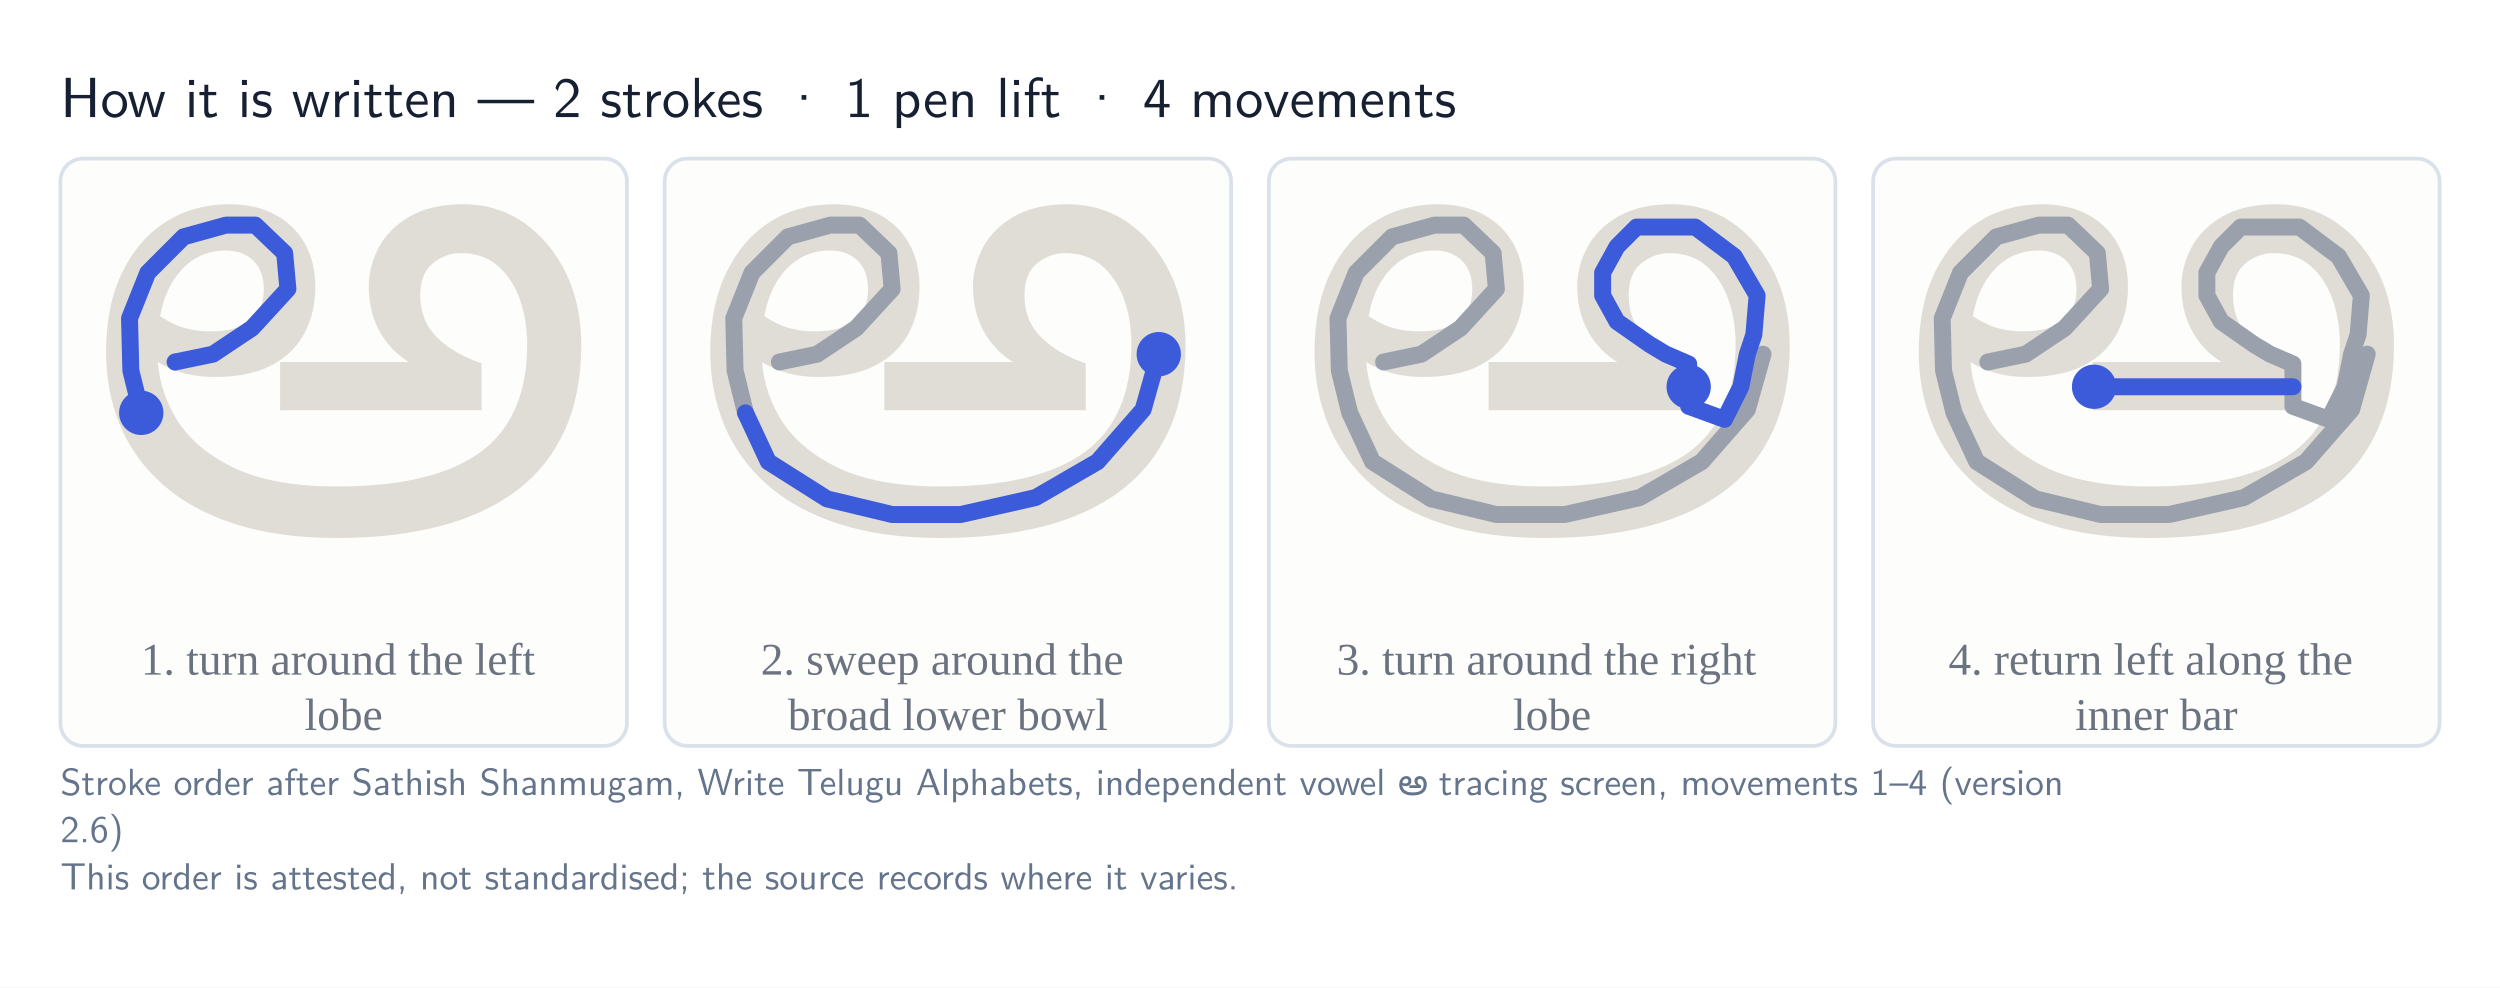
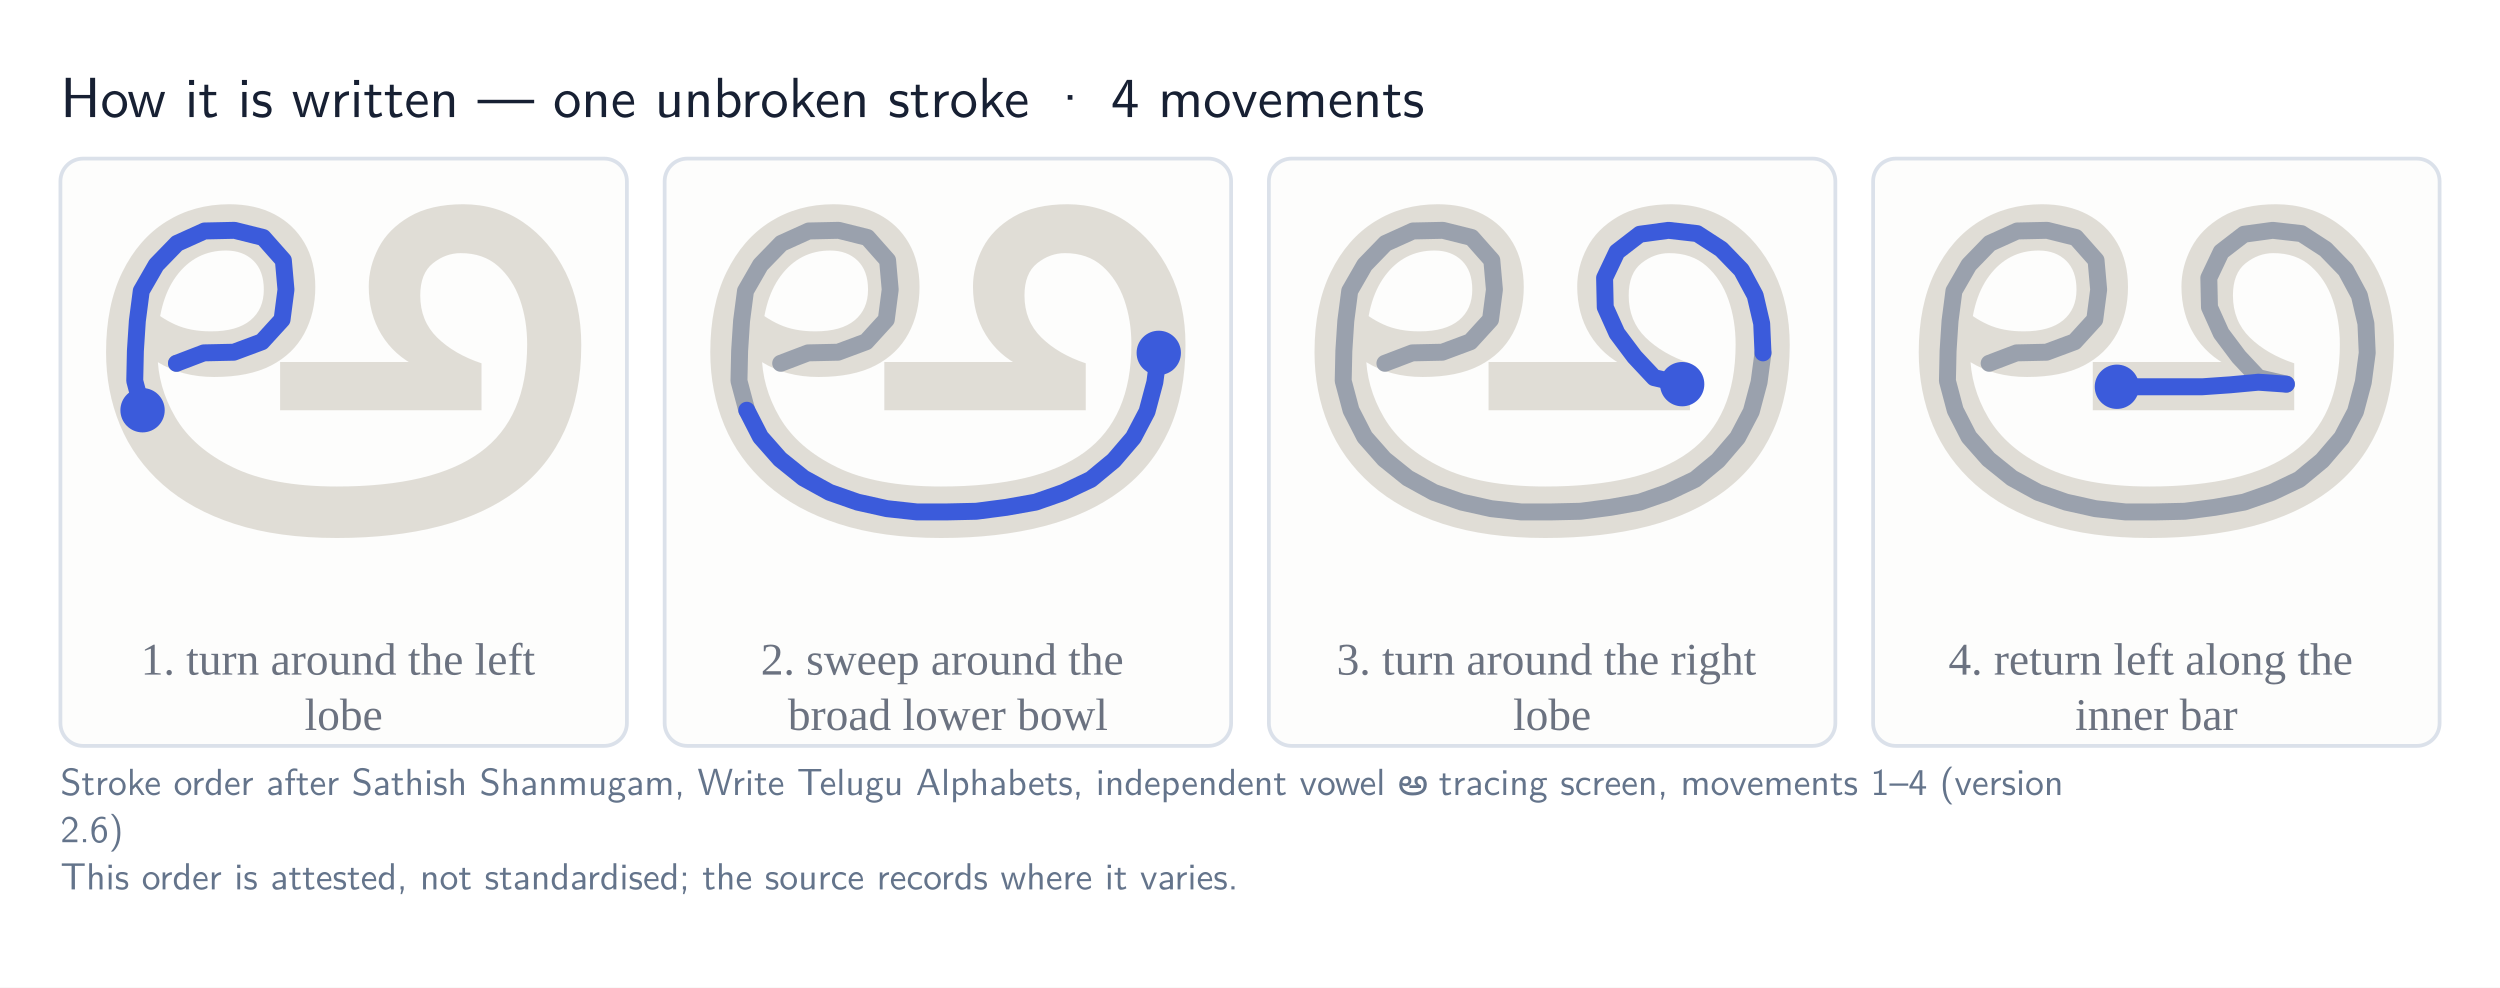
- <svg xmlns="http://www.w3.org/2000/svg" width="662" height="261.51" viewBox="0 0 662 261.51" role="img" aria-label="How to write అ: 2 strokes · 1 pen lift · 4 movements">
+ <svg xmlns="http://www.w3.org/2000/svg" width="662" height="261.51" viewBox="0 0 662 261.51" role="img" aria-label="How to write అ: one unbroken stroke · 4 movements">
  <rect x="0" y="0" width="662" height="261.51" fill="#ffffff" />
-   <text x="16" y="31" font-family="Latin Modern Sans, sans-serif" font-size="15" fill="#172033">How it is written — 2 strokes · 1 pen lift · 4 movements</text>
+   <text x="16" y="31" font-family="Latin Modern Sans, sans-serif" font-size="15" fill="#172033">How it is written — one unbroken stroke · 4 movements</text>
  <rect x="16" y="42" width="150" height="155.51" rx="6" fill="#fdfdfc" stroke="#dbe1ea" stroke-width="1" />
  <svg x="16" y="42" width="150" height="155.51" viewBox="-34 -570 869 900.9" preserveAspectRatio="xMidYMid meet" overflow="hidden">
    <g transform="scale(1,-1)">
      <path class="ductus__glyph" d="M390 -12Q300 -12 233.5 9.5Q167 31 123 70Q79 109 57.5 161Q36 213 36 273Q36 345 61 396Q86 447 128.5 473.5Q171 500 225 500Q265 500 294.5 484.5Q324 469 340.5 440.5Q357 412 357 373Q357 333 340 301.5Q323 270 289 252.5Q255 235 202 235Q152 235 115 258Q78 281 58 304L82 366Q90 355 104.5 340.5Q119 326 142 315.5Q165 305 197 305Q237 305 257.5 322Q278 339 278 369Q278 398 262 413.5Q246 429 220 429Q173 429 144 390Q115 351 115 280L115 271Q115 220 142.5 173Q170 126 230.5 96.5Q291 67 390 67Q538 67 610 119.5Q682 172 682 285Q682 322 671 353.5Q660 385 637.5 405Q615 425 580 425Q557 425 537.5 409.5Q518 394 518 360Q518 321 544 295.5Q570 270 612 256L612 184L303 184L303 258L522 258L513 251Q478 268 458.5 300Q439 332 439 374Q439 404 454 433Q469 462 501.5 481Q534 500 584 500Q636 500 676.5 472Q717 444 741 395.5Q765 347 765 284Q765 209 739.5 153Q714 97 665.5 60.5Q617 24 547.5 6Q478 -12 390 -12Z" fill="#e0ddd6" fill-rule="nonzero" />
-       <path class="ductus__done" d="M142 258 L142 258" fill="none" stroke="#9aa1ad" stroke-width="26" stroke-linecap="round" stroke-linejoin="round" />
-       <path class="ductus__pen" d="M142 258 L200 270 L260 310 L315 370 L310 425 L265 468 L220 468 L155 450 L100 395 L72 325 L74 245 L90 180" fill="none" stroke="#3b5bdb" stroke-width="26" stroke-linecap="round" stroke-linejoin="round" />
-       <circle class="ductus__tip" cx="90" cy="180" r="34" fill="#3b5bdb" />
+       <path class="ductus__done" d="M144 256 L144 256" fill="none" stroke="#9aa1ad" stroke-width="26" stroke-linecap="round" stroke-linejoin="round" />
+       <path class="ductus__pen" d="M144 256 L186 272 L232 273 L275 289 L306 323 L312 369 L308 414 L277 449 L233 460 L187 459 L145 440 L113 407 L90 367 L84 321 L81 275 L80 229 L92 184" fill="none" stroke="#3b5bdb" stroke-width="26" stroke-linecap="round" stroke-linejoin="round" />
+       <circle class="ductus__tip" cx="92" cy="184" r="34" fill="#3b5bdb" />
    </g>
    <text class="ductus__caption" x="400.5" y="221.6" text-anchor="middle" font-size="69.6" fill="#6b7280">
      <tspan x="400.5" y="221.6">1. turn around the left</tspan>
      <tspan x="400.5" y="306.5">lobe</tspan>
    </text>
  </svg>
  <rect x="176" y="42" width="150" height="155.51" rx="6" fill="#fdfdfc" stroke="#dbe1ea" stroke-width="1" />
  <svg x="176" y="42" width="150" height="155.51" viewBox="-34 -570 869 900.9" preserveAspectRatio="xMidYMid meet" overflow="hidden">
    <g transform="scale(1,-1)">
      <path class="ductus__glyph" d="M390 -12Q300 -12 233.5 9.5Q167 31 123 70Q79 109 57.5 161Q36 213 36 273Q36 345 61 396Q86 447 128.5 473.5Q171 500 225 500Q265 500 294.5 484.5Q324 469 340.5 440.5Q357 412 357 373Q357 333 340 301.5Q323 270 289 252.5Q255 235 202 235Q152 235 115 258Q78 281 58 304L82 366Q90 355 104.5 340.5Q119 326 142 315.5Q165 305 197 305Q237 305 257.5 322Q278 339 278 369Q278 398 262 413.5Q246 429 220 429Q173 429 144 390Q115 351 115 280L115 271Q115 220 142.5 173Q170 126 230.5 96.5Q291 67 390 67Q538 67 610 119.5Q682 172 682 285Q682 322 671 353.5Q660 385 637.5 405Q615 425 580 425Q557 425 537.5 409.5Q518 394 518 360Q518 321 544 295.5Q570 270 612 256L612 184L303 184L303 258L522 258L513 251Q478 268 458.5 300Q439 332 439 374Q439 404 454 433Q469 462 501.5 481Q534 500 584 500Q636 500 676.5 472Q717 444 741 395.5Q765 347 765 284Q765 209 739.5 153Q714 97 665.5 60.5Q617 24 547.5 6Q478 -12 390 -12Z" fill="#e0ddd6" fill-rule="nonzero" />
-       <path class="ductus__done" d="M142 258 L200 270 L260 310 L315 370 L310 425 L265 468 L220 468 L155 450 L100 395 L72 325 L74 245 L90 180 L90 180" fill="none" stroke="#9aa1ad" stroke-width="26" stroke-linecap="round" stroke-linejoin="round" />
-       <path class="ductus__pen" d="M90 180 L125 105 L215 48 L315 24 L420 24 L535 50 L630 105 L700 185 L724 270" fill="none" stroke="#3b5bdb" stroke-width="26" stroke-linecap="round" stroke-linejoin="round" />
-       <circle class="ductus__tip" cx="724" cy="270" r="34" fill="#3b5bdb" />
+       <path class="ductus__done" d="M144 256 L186 272 L232 273 L275 289 L306 323 L312 369 L308 414 L277 449 L233 460 L187 459 L145 440 L113 407 L90 367 L84 321 L81 275 L80 229 L92 184 L92 184" fill="none" stroke="#9aa1ad" stroke-width="26" stroke-linecap="round" stroke-linejoin="round" />
+       <path class="ductus__pen" d="M92 184 L113 143 L143 109 L179 80 L219 58 L262 43 L307 33 L353 28 L399 28 L444 29 L490 35 L535 43 L578 58 L620 78 L655 107 L685 142 L706 182 L718 227 L724 272" fill="none" stroke="#3b5bdb" stroke-width="26" stroke-linecap="round" stroke-linejoin="round" />
+       <circle class="ductus__tip" cx="724" cy="272" r="34" fill="#3b5bdb" />
    </g>
    <text class="ductus__caption" x="400.5" y="221.6" text-anchor="middle" font-size="69.6" fill="#6b7280">
      <tspan x="400.5" y="221.6">2. sweep around the</tspan>
      <tspan x="400.5" y="306.5">broad lower bowl</tspan>
    </text>
  </svg>
  <rect x="336" y="42" width="150" height="155.51" rx="6" fill="#fdfdfc" stroke="#dbe1ea" stroke-width="1" />
  <svg x="336" y="42" width="150" height="155.51" viewBox="-34 -570 869 900.9" preserveAspectRatio="xMidYMid meet" overflow="hidden">
    <g transform="scale(1,-1)">
      <path class="ductus__glyph" d="M390 -12Q300 -12 233.5 9.5Q167 31 123 70Q79 109 57.5 161Q36 213 36 273Q36 345 61 396Q86 447 128.5 473.5Q171 500 225 500Q265 500 294.5 484.5Q324 469 340.5 440.5Q357 412 357 373Q357 333 340 301.5Q323 270 289 252.5Q255 235 202 235Q152 235 115 258Q78 281 58 304L82 366Q90 355 104.5 340.5Q119 326 142 315.5Q165 305 197 305Q237 305 257.5 322Q278 339 278 369Q278 398 262 413.5Q246 429 220 429Q173 429 144 390Q115 351 115 280L115 271Q115 220 142.5 173Q170 126 230.5 96.5Q291 67 390 67Q538 67 610 119.5Q682 172 682 285Q682 322 671 353.5Q660 385 637.5 405Q615 425 580 425Q557 425 537.5 409.5Q518 394 518 360Q518 321 544 295.5Q570 270 612 256L612 184L303 184L303 258L522 258L513 251Q478 268 458.5 300Q439 332 439 374Q439 404 454 433Q469 462 501.5 481Q534 500 584 500Q636 500 676.5 472Q717 444 741 395.5Q765 347 765 284Q765 209 739.5 153Q714 97 665.5 60.5Q617 24 547.5 6Q478 -12 390 -12Z" fill="#e0ddd6" fill-rule="nonzero" />
-       <path class="ductus__done" d="M142 258 L200 270 L260 310 L315 370 L310 425 L265 468 L220 468 L155 450 L100 395 L72 325 L74 245 L90 180 L125 105 L215 48 L315 24 L420 24 L535 50 L630 105 L700 185 L724 270" fill="none" stroke="#9aa1ad" stroke-width="26" stroke-linecap="round" stroke-linejoin="round" />
-       <path class="ductus__done" d="M610 220 L610 220" fill="none" stroke="#9aa1ad" stroke-width="26" stroke-linecap="round" stroke-linejoin="round" />
-       <path class="ductus__pen" d="M610 220 L610 190 L665 170 L690 220 L700 270 L710 300 L715 360 L680 420 L620 465 L575 465 L530 465 L500 435 L478 395 L478 360 L500 320 L550 285 L575 270 L610 255 L610 220" fill="none" stroke="#3b5bdb" stroke-width="26" stroke-linecap="round" stroke-linejoin="round" />
-       <circle class="ductus__tip" cx="610" cy="220" r="34" fill="#3b5bdb" />
+       <path class="ductus__done" d="M144 256 L186 272 L232 273 L275 289 L306 323 L312 369 L308 414 L277 449 L233 460 L187 459 L145 440 L113 407 L90 367 L84 321 L81 275 L80 229 L92 184 L113 143 L143 109 L179 80 L219 58 L262 43 L307 33 L353 28 L399 28 L444 29 L490 35 L535 43 L578 58 L620 78 L655 107 L685 142 L706 182 L718 227 L724 272 L724 272" fill="none" stroke="#9aa1ad" stroke-width="26" stroke-linecap="round" stroke-linejoin="round" />
+       <path class="ductus__pen" d="M724 272 L722 317 L712 360 L691 399 L660 431 L623 455 L579 460 L535 454 L500 427 L481 387 L482 342 L500 302 L527 266 L557 234 L600 224" fill="none" stroke="#3b5bdb" stroke-width="26" stroke-linecap="round" stroke-linejoin="round" />
+       <circle class="ductus__tip" cx="600" cy="224" r="34" fill="#3b5bdb" />
    </g>
    <text class="ductus__caption" x="400.5" y="221.6" text-anchor="middle" font-size="69.6" fill="#6b7280">
      <tspan x="400.5" y="221.6">3. turn around the right</tspan>
      <tspan x="400.5" y="306.5">lobe</tspan>
    </text>
  </svg>
  <rect x="496" y="42" width="150" height="155.51" rx="6" fill="#fdfdfc" stroke="#dbe1ea" stroke-width="1" />
  <svg x="496" y="42" width="150" height="155.51" viewBox="-34 -570 869 900.9" preserveAspectRatio="xMidYMid meet" overflow="hidden">
    <g transform="scale(1,-1)">
      <path class="ductus__glyph" d="M390 -12Q300 -12 233.5 9.5Q167 31 123 70Q79 109 57.5 161Q36 213 36 273Q36 345 61 396Q86 447 128.5 473.5Q171 500 225 500Q265 500 294.5 484.5Q324 469 340.5 440.5Q357 412 357 373Q357 333 340 301.5Q323 270 289 252.5Q255 235 202 235Q152 235 115 258Q78 281 58 304L82 366Q90 355 104.5 340.5Q119 326 142 315.5Q165 305 197 305Q237 305 257.5 322Q278 339 278 369Q278 398 262 413.5Q246 429 220 429Q173 429 144 390Q115 351 115 280L115 271Q115 220 142.5 173Q170 126 230.5 96.5Q291 67 390 67Q538 67 610 119.5Q682 172 682 285Q682 322 671 353.5Q660 385 637.5 405Q615 425 580 425Q557 425 537.5 409.5Q518 394 518 360Q518 321 544 295.5Q570 270 612 256L612 184L303 184L303 258L522 258L513 251Q478 268 458.5 300Q439 332 439 374Q439 404 454 433Q469 462 501.5 481Q534 500 584 500Q636 500 676.5 472Q717 444 741 395.5Q765 347 765 284Q765 209 739.5 153Q714 97 665.5 60.5Q617 24 547.5 6Q478 -12 390 -12Z" fill="#e0ddd6" fill-rule="nonzero" />
-       <path class="ductus__done" d="M142 258 L200 270 L260 310 L315 370 L310 425 L265 468 L220 468 L155 450 L100 395 L72 325 L74 245 L90 180 L125 105 L215 48 L315 24 L420 24 L535 50 L630 105 L700 185 L724 270" fill="none" stroke="#9aa1ad" stroke-width="26" stroke-linecap="round" stroke-linejoin="round" />
-       <path class="ductus__done" d="M610 220 L610 190 L665 170 L690 220 L700 270 L710 300 L715 360 L680 420 L620 465 L575 465 L530 465 L500 435 L478 395 L478 360 L500 320 L550 285 L575 270 L610 255 L610 220 L610 220" fill="none" stroke="#9aa1ad" stroke-width="26" stroke-linecap="round" stroke-linejoin="round" />
-       <path class="ductus__pen" d="M610 220 L520 220 L420 220 L305 220" fill="none" stroke="#3b5bdb" stroke-width="26" stroke-linecap="round" stroke-linejoin="round" />
-       <circle class="ductus__tip" cx="305" cy="220" r="34" fill="#3b5bdb" />
+       <path class="ductus__done" d="M144 256 L186 272 L232 273 L275 289 L306 323 L312 369 L308 414 L277 449 L233 460 L187 459 L145 440 L113 407 L90 367 L84 321 L81 275 L80 229 L92 184 L113 143 L143 109 L179 80 L219 58 L262 43 L307 33 L353 28 L399 28 L444 29 L490 35 L535 43 L578 58 L620 78 L655 107 L685 142 L706 182 L718 227 L724 272 L722 317 L712 360 L691 399 L660 431 L623 455 L579 460 L535 454 L500 427 L481 387 L482 342 L500 302 L527 266 L557 234 L600 224 L600 224" fill="none" stroke="#9aa1ad" stroke-width="26" stroke-linecap="round" stroke-linejoin="round" />
+       <path class="ductus__pen" d="M600 224 L557 227 L514 223 L471 220 L427 220 L384 220 L340 220" fill="none" stroke="#3b5bdb" stroke-width="26" stroke-linecap="round" stroke-linejoin="round" />
+       <circle class="ductus__tip" cx="340" cy="220" r="34" fill="#3b5bdb" />
    </g>
    <text class="ductus__caption" x="400.5" y="221.6" text-anchor="middle" font-size="69.6" fill="#6b7280">
      <tspan x="400.5" y="221.6">4. return left along the</tspan>
      <tspan x="400.5" y="306.5">inner bar</tspan>
    </text>
  </svg>
  <text x="16" y="210.51" font-family="Latin Modern Sans, sans-serif" font-size="10" fill="#64748b">Stroke order after Sathish Shanmugam, Write Telugu Alphabets, independent vowel అ tracing screen, movements 1–4 (version</text>
  <text x="16" y="223.01" font-family="Latin Modern Sans, sans-serif" font-size="10" fill="#64748b">2.6)</text>
  <text x="16" y="235.51" font-family="Latin Modern Sans, sans-serif" font-size="10" fill="#64748b">This order is attested, not standardised; the source records where it varies.</text>
</svg>
